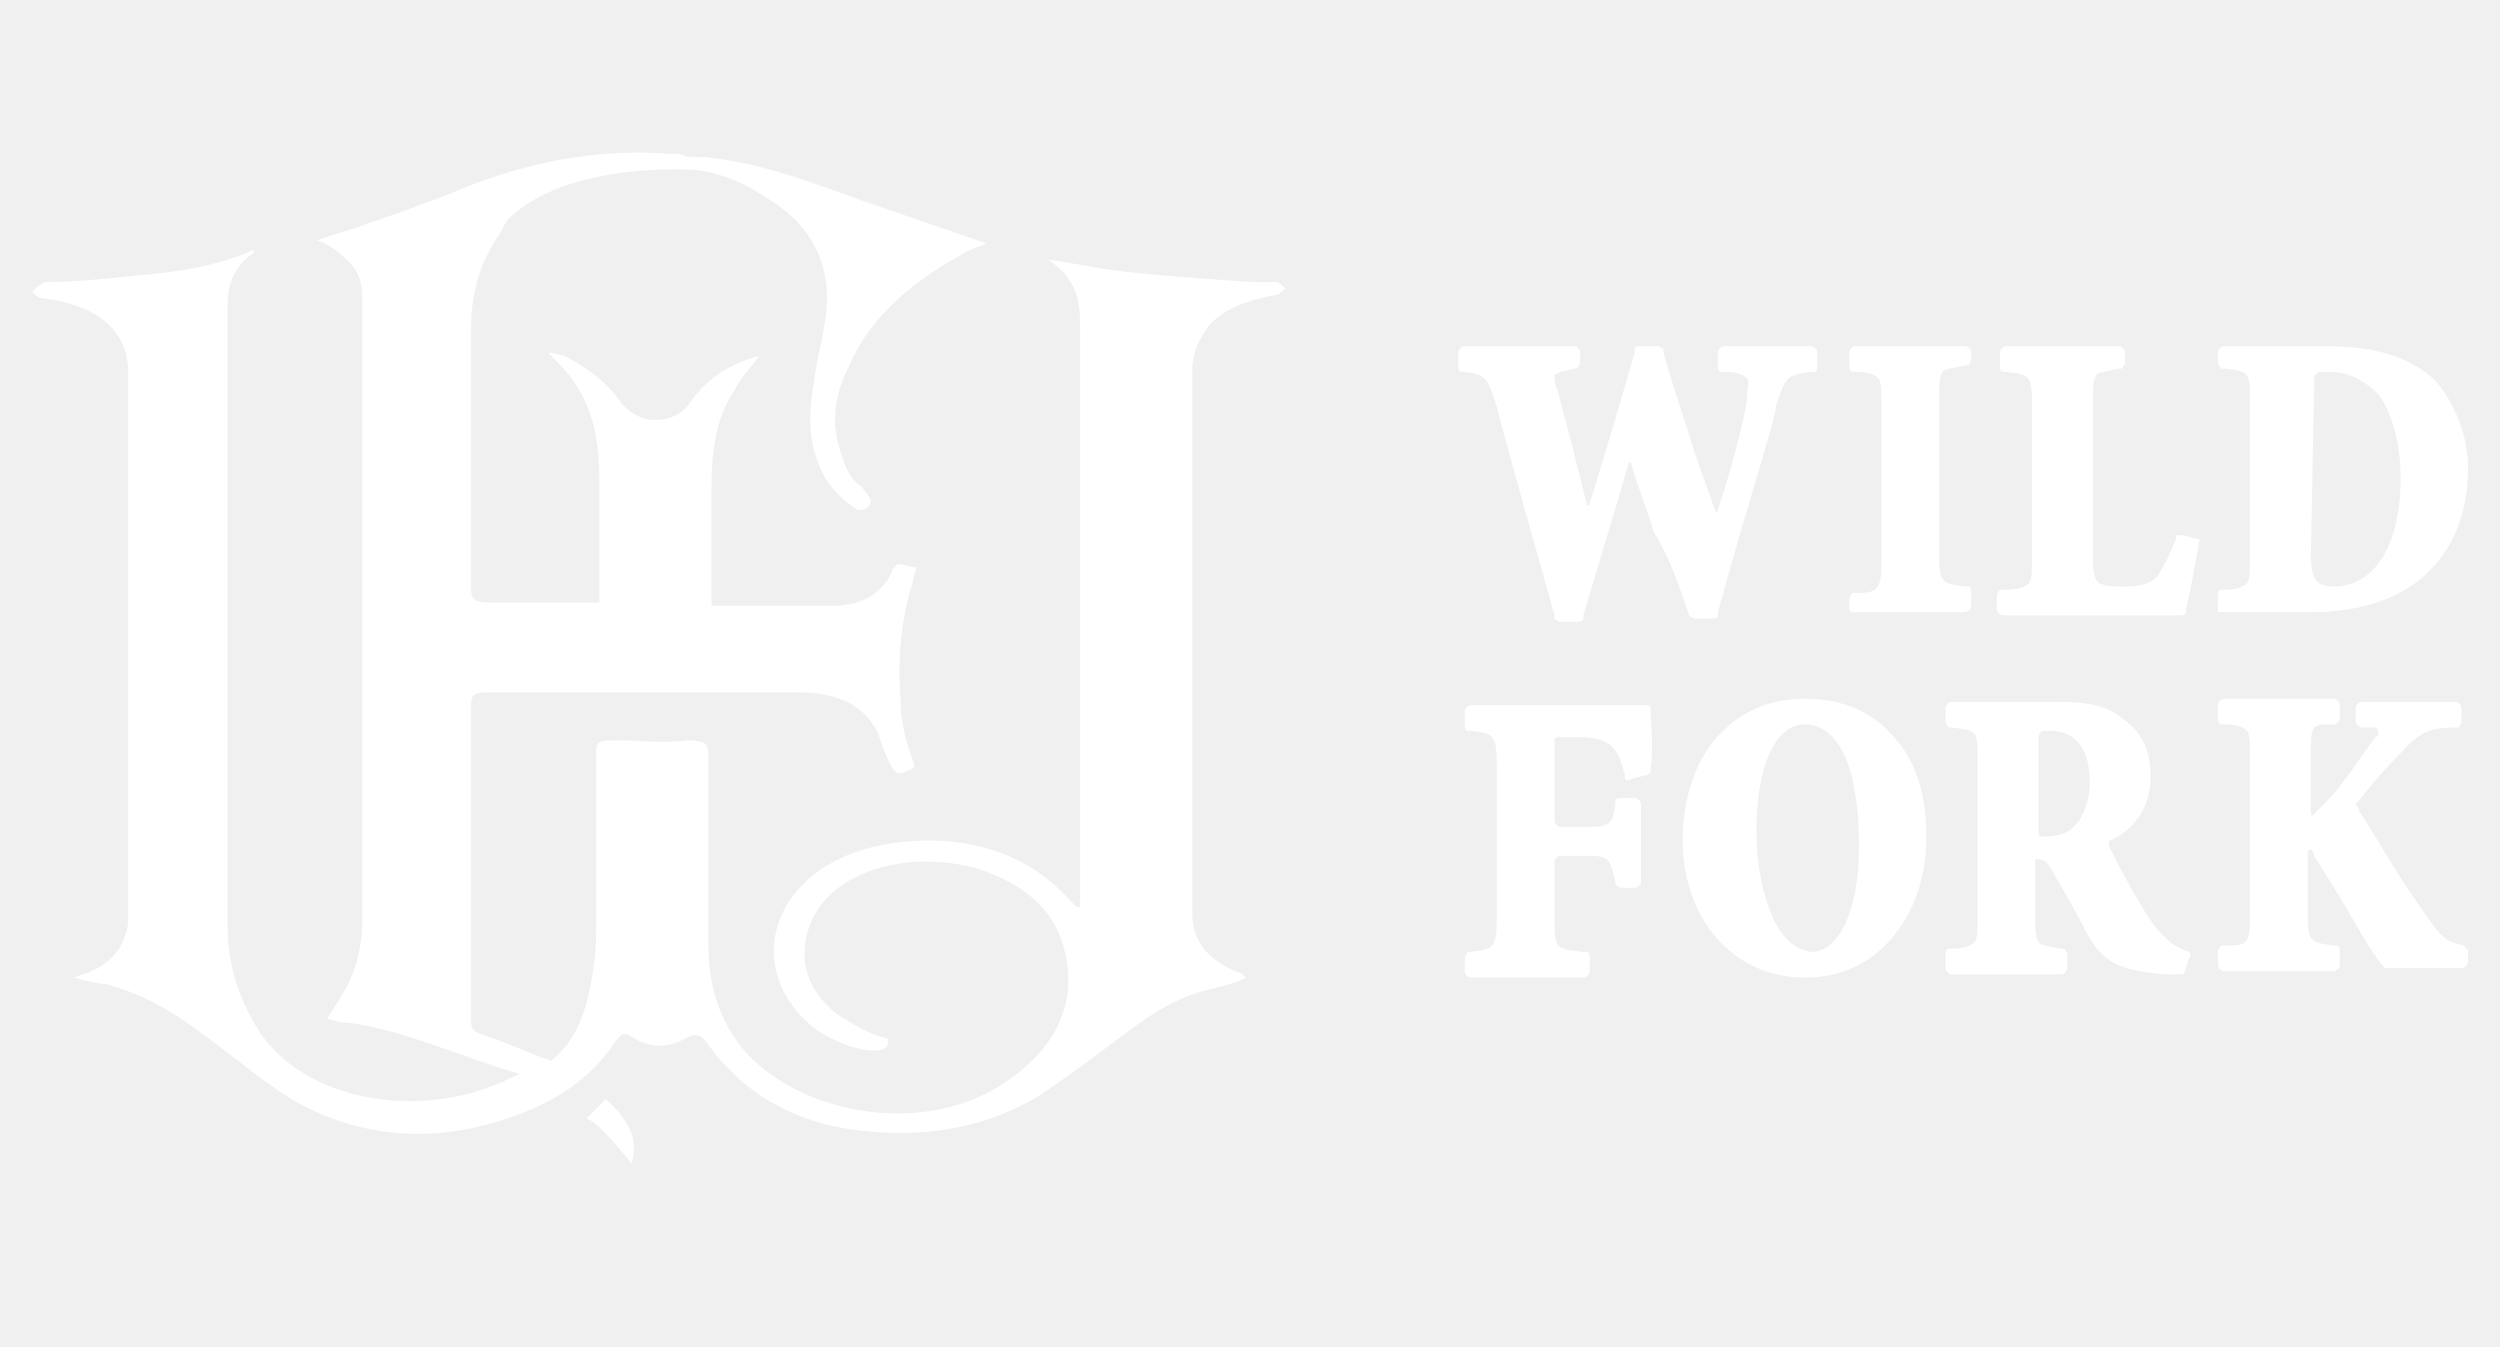
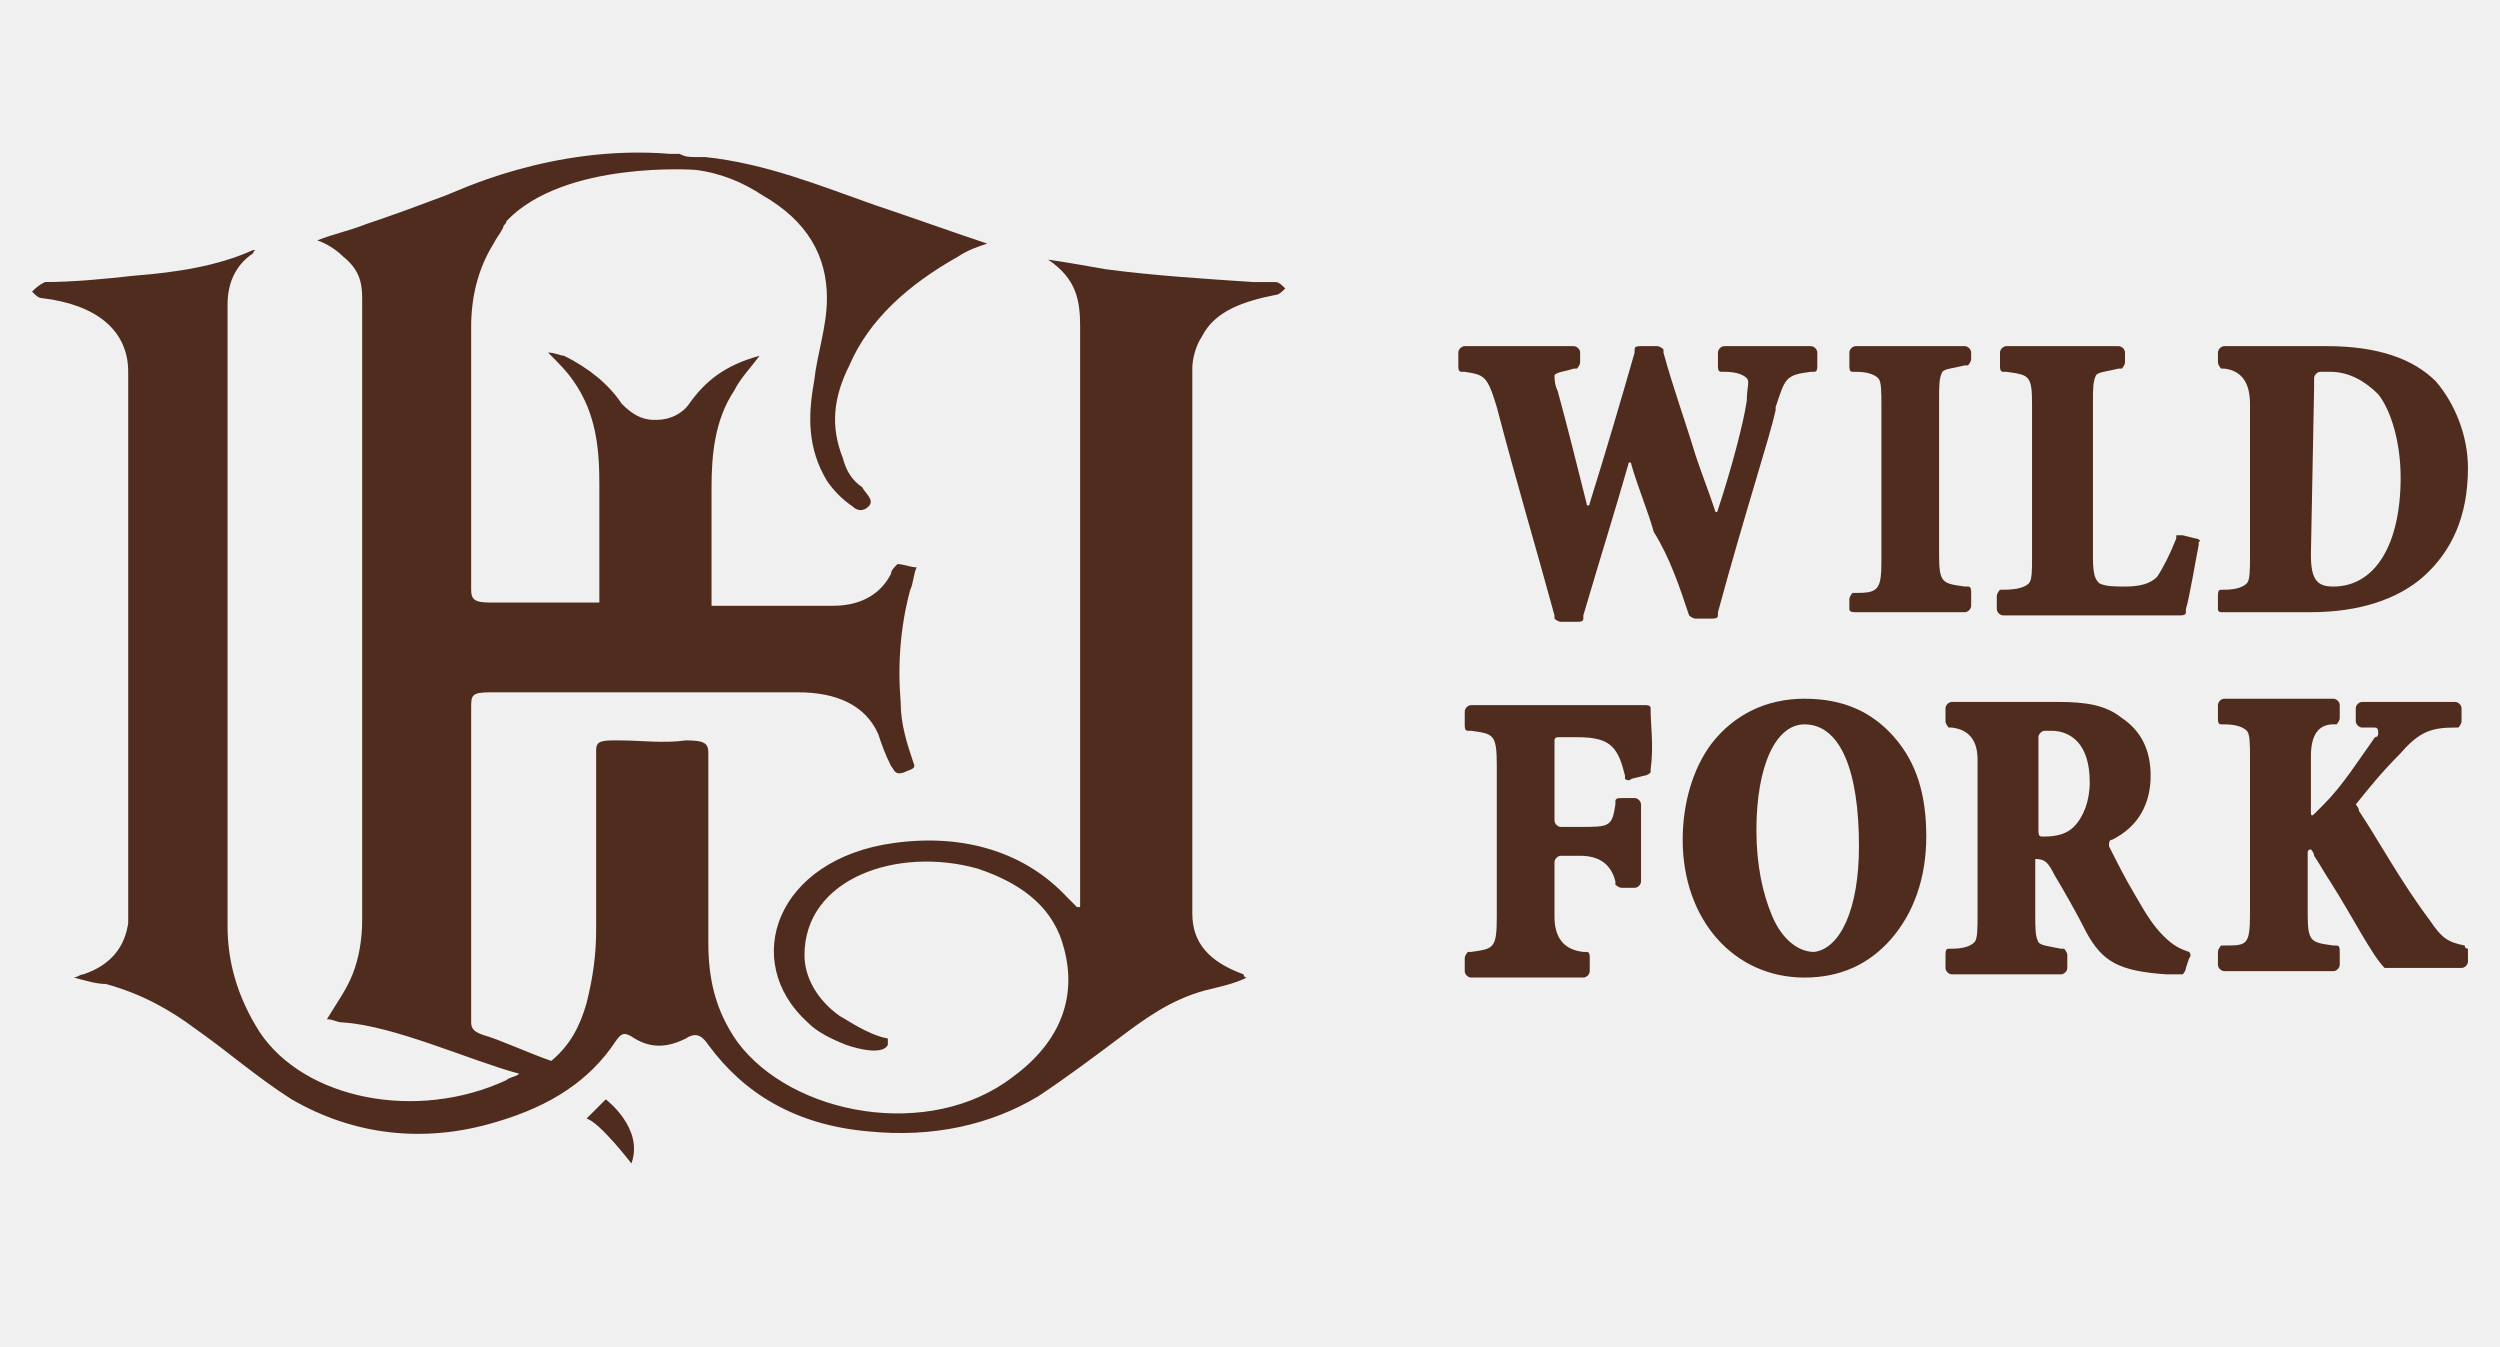
- <svg xmlns="http://www.w3.org/2000/svg" version="1.1" id="Layer_1" x="0px" y="0px" width="78px" height="42px" viewBox="0 0 78 42" style="enable-background:new 0 0 78 42;" xml:space="preserve">
-   <style type="text/css">
- 	.st0{fill:#FFFFFF;}
- </style>
-   <path class="st0" d="M10.5,32.2C10.5,32.2,10.4,32.2,10.5,32.2L10.5,32.2z M18.9,34.3l-0.6,0.6c0.4,0.1,1.4,1.4,1.4,1.4  C20.1,35.2,18.9,34.3,18.9,34.3z M39.1,8.8c-1.5-0.1-3.1-0.2-4.6-0.4c-0.6-0.1-1.1-0.2-1.8-0.3c0.9,0.6,1,1.3,1,2.1  c0,5.8,0,11.7,0,17.5c0,0.2,0,0.4,0,0.6c-0.1,0-0.1,0-0.1,0c-0.1-0.1-0.2-0.2-0.3-0.3c-1.3-1.4-3.2-2-5.4-1.7  c-3.7,0.5-4.8,3.7-2.7,5.6c0.3,0.3,0.7,0.5,1.2,0.7c0,0,1.1,0.4,1.3,0c0-0.1,0-0.1,0-0.2c0,0,0,0,0,0c-0.6-0.1-1.3-0.6-1.5-0.7  c-0.7-0.5-1.1-1.2-1.1-1.9c0-2.4,2.9-3.4,5.4-2.7c1.5,0.5,2.4,1.3,2.7,2.5c0.4,1.5-0.1,2.9-1.6,4c-2.6,2-6.9,1.2-8.6-1.1  c-0.7-1-0.9-2-0.9-3.1c0-2.2,0-3.7,0-5.9c0-0.3-0.1-0.4-0.7-0.4c-0.7,0.1-1.4,0-2.1,0c-0.5,0-0.7,0-0.7,0.3c0,2.1,0,3.5,0,5.6  c0,0.8-0.1,1.5-0.3,2.3c-0.2,0.7-0.5,1.3-1.1,1.8c-0.6-0.2-1.7-0.7-2.1-0.8c-0.3-0.1-0.4-0.2-0.4-0.4c0-1.5,0-2.9,0-4.4  c0-1.8,0-3.6,0-5.4c0-0.4,0-0.5,0.6-0.5v0h1.5c0.7,0,1.3,0,1.9,0c0.5,0,1.1,0,1.6,0H24c0.3,0,0.6,0,0.9,0c1.2,0,2.1,0.4,2.5,1.3  c0.1,0.3,0.2,0.6,0.4,1c0.1,0.1,0.1,0.3,0.4,0.2c0.2-0.1,0.4-0.1,0.3-0.3c-0.2-0.6-0.4-1.2-0.4-1.9c-0.1-1.2,0-2.4,0.3-3.5  c0.1-0.2,0.1-0.5,0.2-0.7c-0.2,0-0.4-0.1-0.6-0.1c-0.1,0.1-0.2,0.2-0.2,0.3c-0.3,0.6-0.9,1-1.8,1l-3.8,0c0-1.9,0-1.8,0-3.7  c0-1,0.1-2.1,0.7-3c0.2-0.4,0.5-0.7,0.8-1.1c-1.1,0.3-1.7,0.8-2.2,1.5c-0.2,0.3-0.6,0.5-1,0.5h-0.1c-0.4,0-0.7-0.2-1-0.5  c-0.4-0.6-1-1.1-1.8-1.5c-0.1,0-0.3-0.1-0.5-0.1c0.3,0.3,0.6,0.6,0.8,0.9c0.7,1,0.8,2.1,0.8,3.2c0,1.9,0,1.8,0,3.7l-3.4,0  c-0.5,0-0.6-0.1-0.6-0.4c0-0.1,0-0.1,0-0.2c0-2.7,0-5.3,0-8c0-0.9,0.2-1.8,0.7-2.6c0.1-0.2,0.2-0.3,0.3-0.5c0,0,0,0,0,0  c0-0.1,0.1-0.1,0.1-0.2c0,0,0,0,0,0c1.8-1.9,5.9-1.6,5.9-1.6c0.8,0.1,1.5,0.4,2.1,0.8c1.4,0.8,2,1.9,2,3.2c0,0.9-0.3,1.7-0.4,2.6  c-0.2,1.1-0.2,2.1,0.4,3.1c0.2,0.3,0.5,0.6,0.8,0.8c0.1,0.1,0.3,0.2,0.5,0c0.2-0.2-0.1-0.4-0.2-0.6l0,0c-0.3-0.2-0.5-0.5-0.6-0.9  c-0.4-1-0.3-1.9,0.2-2.9c0.6-1.4,1.8-2.5,3.4-3.4c0.3-0.2,0.6-0.3,0.9-0.4c-1.2-0.4-2.3-0.8-3.5-1.2c-1.7-0.6-3.4-1.3-5.3-1.5  c-0.1,0-0.2,0-0.3,0c-0.2,0-0.3,0-0.5-0.1c-0.1,0-0.2,0-0.3,0c0,0,0,0,0,0c0,0,0,0,0,0c-3.7-0.3-6.7,1.2-7,1.3  c-0.8,0.3-1.6,0.6-2.5,0.9c-0.5,0.2-1,0.3-1.5,0.5c0.3,0.1,0.6,0.3,0.8,0.5c0.5,0.4,0.6,0.8,0.6,1.3c0,6.5,0,13,0,19.4  c0,0.6-0.1,1.2-0.3,1.7c-0.2,0.5-0.5,0.9-0.8,1.4c0,0,0,0,0,0c0.2,0,0.3,0.1,0.5,0.1c1.6,0.1,4,1.2,5.5,1.6h0  c-0.1,0.1-0.3,0.1-0.4,0.2c-2.8,1.3-6.3,0.6-7.7-1.5c-0.7-1.1-1-2.2-1-3.3c0-3.8,0-7.7,0-11.5c0-2.6,0-5.2,0-7.9  c0-0.6,0.2-1.2,0.8-1.6c0,0,0-0.1,0.1-0.1c-0.1,0-0.1,0-0.1,0C6.8,8.3,5.5,8.5,4.2,8.6C3.3,8.7,2.3,8.8,1.4,8.8C1.2,8.9,1.1,9,1,9.1  c0.1,0.1,0.2,0.2,0.3,0.2C3,9.5,4,10.3,4,11.6C4,12,4,12.5,4,13c0,4.8,0,9.5,0,14.3c0,0.5,0,1,0,1.5c-0.1,0.7-0.5,1.3-1.4,1.6  c-0.1,0-0.2,0.1-0.3,0.1c0.4,0.1,0.7,0.2,1,0.2c1.1,0.3,2,0.8,2.8,1.4c1,0.7,1.9,1.5,3,2.2c1.9,1.1,4.1,1.4,6.4,0.7  c1.7-0.5,2.9-1.3,3.7-2.5c0.2-0.3,0.3-0.3,0.6-0.1c0.5,0.3,1,0.3,1.6,0c0.3-0.2,0.5-0.1,0.7,0.2c1.1,1.5,2.7,2.5,5,2.7  c2,0.2,3.8-0.2,5.3-1.1c0.9-0.6,1.7-1.2,2.5-1.8c0.8-0.6,1.6-1.2,2.7-1.5c0.4-0.1,0.9-0.2,1.3-0.4c-0.1,0-0.1-0.1-0.1-0.1  c-1.1-0.4-1.6-1-1.6-1.9c0-5.7,0-11.3,0-17c0-0.3,0.1-0.7,0.3-1c0.4-0.8,1.3-1.1,2.3-1.3c0.1,0,0.2-0.1,0.3-0.2  c-0.1-0.1-0.2-0.2-0.3-0.2C39.4,8.8,39.2,8.8,39.1,8.8z M52.7,19.2c0,0,0.1,0.1,0.2,0.1h0.5c0.1,0,0.2,0,0.2-0.1l0-0.1  c0.9-3.3,1.6-5.4,1.8-6.3l0-0.1c0.3-0.9,0.3-1,1.1-1.1c0,0,0,0,0.1,0s0.1-0.1,0.1-0.2V11c0-0.1-0.1-0.2-0.2-0.2h-2.7  c-0.1,0-0.2,0.1-0.2,0.2v0.4c0,0.1,0,0.2,0.1,0.2l0.1,0c0.4,0,0.6,0.1,0.7,0.2c0.1,0.1,0,0.3,0,0.7c-0.1,0.7-0.5,2.2-0.9,3.4  c0,0.1-0.1,0.1-0.1,0c-0.2-0.6-0.4-1.1-0.6-1.7c-0.3-1-0.7-2.1-1-3.2c0,0,0,0,0-0.1c0,0-0.1-0.1-0.2-0.1h-0.5c-0.1,0-0.2,0-0.2,0.1  l0,0.1c-0.4,1.4-0.9,3.1-1.4,4.7c0,0.1-0.1,0.1-0.1,0c-0.3-1.2-0.6-2.4-0.9-3.5c-0.1-0.2-0.1-0.4-0.1-0.5c0.1-0.1,0.3-0.1,0.6-0.2  c0,0,0,0,0.1,0c0,0,0.1-0.1,0.1-0.2V11c0-0.1-0.1-0.2-0.2-0.2h-3.4c-0.1,0-0.2,0.1-0.2,0.2v0.4c0,0.1,0,0.2,0.1,0.2l0.1,0  c0.6,0.1,0.7,0.1,1,1.1c0.6,2.3,1.2,4.3,1.8,6.5c0,0,0,0,0,0.1c0,0,0.1,0.1,0.2,0.1h0.5c0.1,0,0.2,0,0.2-0.1l0-0.1  c0.5-1.7,1-3.3,1.4-4.7c0-0.1,0.1-0.1,0.1,0c0.2,0.7,0.5,1.4,0.7,2.1C52.1,17.4,52.4,18.3,52.7,19.2C52.7,19.2,52.7,19.2,52.7,19.2z   M57.9,19.1h3.4c0.1,0,0.2-0.1,0.2-0.2v-0.4c0-0.1,0-0.2-0.1-0.2l-0.1,0c-0.7-0.1-0.8-0.1-0.8-1v-4.8c0-0.5,0-0.7,0.1-0.9  c0.1-0.1,0.3-0.1,0.7-0.2c0,0,0,0,0.1,0c0,0,0.1-0.1,0.1-0.2V11c0-0.1-0.1-0.2-0.2-0.2h-3.4c-0.1,0-0.2,0.1-0.2,0.2v0.4  c0,0.1,0,0.2,0.1,0.2l0.1,0c0.4,0,0.6,0.1,0.7,0.2c0.1,0.1,0.1,0.4,0.1,0.9v4.8c0,0.9-0.1,1-0.8,1c0,0,0,0-0.1,0  c0,0-0.1,0.1-0.1,0.2V19C57.7,19.1,57.8,19.1,57.9,19.1z M68.5,16.8l-0.4-0.1c-0.1,0-0.2,0-0.2,0l0,0.1c-0.2,0.5-0.4,0.9-0.6,1.2  c-0.2,0.2-0.5,0.3-1,0.3c-0.3,0-0.6,0-0.8-0.1c-0.1-0.1-0.2-0.2-0.2-0.8v-4.8c0-0.5,0-0.7,0.1-0.9c0.1-0.1,0.3-0.1,0.7-0.2  c0,0,0,0,0.1,0c0,0,0.1-0.1,0.1-0.2V11c0-0.1-0.1-0.2-0.2-0.2h-3.5c-0.1,0-0.2,0.1-0.2,0.2v0.4c0,0.1,0,0.2,0.1,0.2l0.1,0  c0.7,0.1,0.8,0.1,0.8,1v4.8c0,0.4,0,0.7-0.1,0.8c-0.1,0.1-0.3,0.2-0.8,0.2c0,0,0,0-0.1,0c0,0-0.1,0.1-0.1,0.2V19  c0,0.1,0.1,0.2,0.2,0.2H68c0.1,0,0.2,0,0.2-0.1l0-0.1c0.1-0.3,0.3-1.5,0.4-2c0,0,0,0,0-0.1C68.7,16.9,68.6,16.8,68.5,16.8z M69.2,19  v-0.4c0-0.1,0-0.2,0.1-0.2c0,0,0.1,0,0.1,0c0.4,0,0.6-0.1,0.7-0.2c0.1-0.1,0.1-0.4,0.1-0.9v-4.7c0-1,0-1-0.8-1.1l-0.1,0  c0,0-0.1-0.1-0.1-0.2V11c0-0.1,0.1-0.2,0.2-0.2h3.2c1.6,0,2.7,0.4,3.4,1.1c0.6,0.7,1,1.7,1,2.7c0,1.5-0.5,2.6-1.4,3.4  c-0.8,0.7-2,1.1-3.5,1.1h-2.8C69.2,19.1,69.2,19.1,69.2,19z M72.1,17.3c0,0.8,0.2,1,0.7,1c1.3,0,2.1-1.3,2.1-3.4  c0-1.1-0.3-2.1-0.7-2.6c-0.4-0.4-0.9-0.7-1.5-0.7c-0.1,0-0.2,0-0.3,0c-0.1,0-0.2,0.1-0.2,0.2c0,0.1,0,0.2,0,0.3L72.1,17.3L72.1,17.3  z M51.5,22.2c0,0,0-0.1,0-0.1c0-0.1-0.1-0.1-0.2-0.1h-5.4c-0.1,0-0.2,0.1-0.2,0.2v0.4c0,0.1,0,0.2,0.1,0.2l0.1,0  c0.7,0.1,0.8,0.1,0.8,1.1v4.7c0,1-0.1,1-0.8,1.1c0,0,0,0-0.1,0c0,0-0.1,0.1-0.1,0.2v0.4c0,0.1,0.1,0.2,0.2,0.2h3.5  c0.1,0,0.2-0.1,0.2-0.2v-0.4c0-0.1,0-0.2-0.1-0.2l-0.1,0c-0.9-0.1-0.9-0.1-0.9-1.1v-1.7c0-0.1,0.1-0.2,0.2-0.2h0.6  c0.9,0,0.9,0,1.1,0.8c0,0,0,0,0,0.1c0,0,0.1,0.1,0.2,0.1H51c0.1,0,0.2-0.1,0.2-0.2v-2.4c0-0.1-0.1-0.2-0.2-0.2h-0.4  c-0.1,0-0.2,0-0.2,0.1l0,0.1c-0.1,0.7-0.2,0.7-1.1,0.7h-0.6c-0.1,0-0.2-0.1-0.2-0.2v-2.4c0-0.1,0-0.1,0-0.1c0-0.1,0.1-0.1,0.1-0.1  c0,0,0.1,0,0.1,0h0.5c0.6,0,0.9,0.1,1.1,0.3c0.2,0.2,0.3,0.5,0.4,0.9c0,0,0,0,0,0.1c0,0,0.1,0.1,0.2,0l0.4-0.1  c0.1,0,0.2-0.1,0.2-0.1l0-0.1C51.6,23.3,51.5,22.6,51.5,22.2z M59.1,23c0.7,0.8,1,1.8,1,3.1c0,1.3-0.4,2.4-1.1,3.2  c-0.7,0.8-1.6,1.2-2.7,1.2c-2.2,0-3.8-1.8-3.8-4.3c0-1.1,0.3-2.2,0.9-3c0.7-0.9,1.7-1.4,2.9-1.4C57.5,21.8,58.4,22.2,59.1,23z   M58,26.4c0-2.4-0.6-3.8-1.7-3.8c-0.9,0-1.5,1.3-1.5,3.3c0,1.1,0.2,2,0.5,2.7c0.3,0.7,0.8,1.1,1.3,1.1C57.4,29.6,58,28.4,58,26.4z   M68.3,29.7c0,0,0.1,0.1,0,0.2l-0.1,0.3c0,0.1-0.1,0.2-0.1,0.2h-0.1c-0.1,0-0.1,0-0.2,0c-0.1,0-0.2,0-0.2,0h0  c-1.5-0.1-2-0.4-2.5-1.3c-0.3-0.6-0.7-1.3-1-1.8c-0.2-0.4-0.3-0.5-0.6-0.5h0c0,0,0,0.1,0,0.2v1.5c0,0.5,0,0.7,0.1,0.9  c0.1,0.1,0.2,0.1,0.7,0.2l0.1,0c0,0,0.1,0.1,0.1,0.2v0.4c0,0.1-0.1,0.2-0.2,0.2h-3.4c-0.1,0-0.2-0.1-0.2-0.2v-0.4  c0-0.1,0-0.2,0.1-0.2c0,0,0.1,0,0.1,0c0.4,0,0.6-0.1,0.7-0.2c0.1-0.1,0.1-0.4,0.1-0.9v-4.8c0-0.9,0-0.9-0.8-1l-0.1,0  c0,0-0.1-0.1-0.1-0.2v-0.4c0-0.1,0.1-0.2,0.2-0.2h3.3c0.9,0,1.5,0.1,2,0.5c0.6,0.4,0.9,1,0.9,1.8c0,0.9-0.4,1.6-1.2,2  c-0.1,0-0.1,0.1-0.1,0.2c0.2,0.4,0.5,1,0.8,1.5c0.4,0.7,0.6,1,0.9,1.3l0,0C67.8,29.5,68,29.6,68.3,29.7L68.3,29.7z M65.2,24.4  c0-1.2-0.6-1.6-1.2-1.6c-0.1,0-0.1,0-0.2,0c-0.1,0-0.2,0.1-0.2,0.2c0,0,0,0.1,0,0.2v2.7c0,0.1,0,0.2,0.1,0.2h0.1  c0.4,0,0.7-0.1,0.9-0.3C65,25.5,65.2,25,65.2,24.4z M76.9,29.5L76.9,29.5c-0.5-0.1-0.7-0.2-1.1-0.8c-0.9-1.2-1.6-2.5-2.2-3.4  c0-0.1-0.1-0.2-0.1-0.2l0,0c0.4-0.5,0.8-1,1.4-1.6c0.6-0.7,1-0.8,1.7-0.8c0,0,0,0,0.1,0c0,0,0.1-0.1,0.1-0.2v-0.4  c0-0.1-0.1-0.2-0.2-0.2h-2.9c-0.1,0-0.2,0.1-0.2,0.2v0.4c0,0.1,0.1,0.2,0.2,0.2l0.2,0c0.1,0,0.1,0,0.2,0c0.1,0,0.1,0.1,0.1,0.2  c0,0,0,0.1-0.1,0.1c-0.5,0.7-1,1.5-1.6,2.1c-0.1,0.1-0.2,0.2-0.3,0.3c-0.1,0.1-0.1,0-0.1-0.1v-1.7c0-1,0-1,0.7-1c0,0,0,0,0.1,0  c0,0,0.1-0.1,0.1-0.2v-0.4c0-0.1-0.1-0.2-0.2-0.2h-3.4c-0.1,0-0.2,0.1-0.2,0.2v0.4c0,0.1,0,0.2,0.1,0.2l0.1,0c0.4,0,0.6,0.1,0.7,0.2  c0.1,0.1,0.1,0.4,0.1,0.9v4.8c0,1-0.1,1-0.8,1c0,0,0,0-0.1,0c0,0-0.1,0.1-0.1,0.2v0.4c0,0.1,0.1,0.2,0.2,0.2h3.4  c0.1,0,0.2-0.1,0.2-0.2v-0.4c0-0.1,0-0.2-0.1-0.2l-0.1,0c-0.7-0.1-0.8-0.1-0.8-1v-1.9c0-0.1,0.1-0.1,0.1-0.1c0,0,0.1,0.1,0.1,0.2  c0.2,0.3,0.3,0.5,0.5,0.8c0.7,1.1,1.3,2.3,1.7,2.7c0,0,0,0,0,0c0,0,0.1,0,0.2,0h2.2c0.1,0,0.2-0.1,0.2-0.2v-0.4  C76.9,29.6,76.9,29.6,76.9,29.5z" />
+ <svg xmlns="http://www.w3.org/2000/svg" id="Layer_1" version="1.1" viewBox="0 0 78 42">
+   <defs>
+     <style>
+       .st0 {
+         fill: #4f2c1d;
+       }
+     </style>
+   </defs>
+   <path class="st0" d="M10.5,32.2s-.1,0,0,0h0ZM18.9,34.3l-.6.6c.4.1,1.4,1.4,1.4,1.4.4-1.1-.8-2-.8-2ZM39.1,8.8c-1.5-.1-3.1-.2-4.6-.4-.6-.1-1.1-.2-1.8-.3.9.6,1,1.3,1,2.1v18.1h-.1c-.1-.1-.2-.2-.3-.3-1.3-1.4-3.2-2-5.4-1.7-3.7.5-4.8,3.7-2.7,5.6.3.3.7.5,1.2.7,0,0,1.1.4,1.3,0v-.2h0c-.6-.1-1.3-.6-1.5-.7-.7-.5-1.1-1.2-1.1-1.9,0-2.4,2.9-3.4,5.4-2.7,1.5.5,2.4,1.3,2.7,2.5.4,1.5-.1,2.9-1.6,4-2.6,2-6.9,1.2-8.6-1.1-.7-1-.9-2-.9-3.1v-5.9c0-.3-.1-.4-.7-.4-.7.1-1.4,0-2.1,0-.5,0-.7,0-.7.3v5.6c0,.8-.1,1.5-.3,2.3-.2.7-.5,1.3-1.1,1.8-.6-.2-1.7-.7-2.1-.8-.3-.1-.4-.2-.4-.4v-9.8c0-.4,0-.5.6-.5h9.6c1.2,0,2.1.4,2.5,1.3.1.3.2.6.4,1,.1.1.1.3.4.2.2-.1.4-.1.3-.3-.2-.6-.4-1.2-.4-1.9-.1-1.2,0-2.4.3-3.5.1-.2.1-.5.2-.7-.2,0-.4-.1-.6-.1-.1.1-.2.2-.2.3-.3.6-.9,1-1.8,1h-3.8v-3.7c0-1,.1-2.1.7-3,.2-.4.5-.7.8-1.1-1.1.3-1.7.8-2.2,1.5-.2.3-.6.5-1,.5h-.1c-.4,0-.7-.2-1-.5-.4-.6-1-1.1-1.8-1.5-.1,0-.3-.1-.5-.1.3.3.6.6.8.9.7,1,.8,2.1.8,3.2v3.7h-3.4c-.5,0-.6-.1-.6-.4v-8.2c0-.9.2-1.8.7-2.6.1-.2.2-.3.3-.5h0c0-.1.1-.1.1-.2h0c1.8-1.9,5.9-1.6,5.9-1.6.8.1,1.5.4,2.1.8,1.4.8,2,1.9,2,3.2,0,.9-.3,1.7-.4,2.6-.2,1.1-.2,2.1.4,3.1.2.3.5.6.8.8.1.1.3.2.5,0s-.1-.4-.2-.6h0c-.3-.2-.5-.5-.6-.9-.4-1-.3-1.9.2-2.9.6-1.4,1.8-2.5,3.4-3.4.3-.2.6-.3.9-.4-1.2-.4-2.3-.8-3.5-1.2-1.7-.6-3.4-1.3-5.3-1.5h-.3c-.2,0-.3,0-.5-.1h-.3c-3.7-.3-6.7,1.2-7,1.3-.8.3-1.6.6-2.5.9-.5.2-1,.3-1.5.5.3.1.6.3.8.5.5.4.6.8.6,1.3v19.4c0,.6-.1,1.2-.3,1.7s-.5.9-.8,1.4h0c.2,0,.3.1.5.1,1.6.1,4,1.2,5.5,1.6h0c-.1.1-.3.1-.4.2-2.8,1.3-6.3.6-7.7-1.5-.7-1.1-1-2.2-1-3.3V9.5c0-.6.2-1.2.8-1.6,0,0,0-.1.1-.1h-.1c-1.1.5-2.4.7-3.7.8-.9.1-1.9.2-2.8.2-.2.1-.3.2-.4.3.1.1.2.2.3.2,1.7.2,2.7,1,2.7,2.3v17.2c-.1.7-.5,1.3-1.4,1.6-.1,0-.2.1-.3.1.4.1.7.2,1,.2,1.1.3,2,.8,2.8,1.4,1,.7,1.9,1.5,3,2.2,1.9,1.1,4.1,1.4,6.4.7,1.7-.5,2.9-1.3,3.7-2.5.2-.3.3-.3.6-.1.5.3,1,.3,1.6,0,.3-.2.5-.1.7.2,1.1,1.5,2.7,2.5,5,2.7,2,.2,3.8-.2,5.3-1.1.9-.6,1.7-1.2,2.5-1.8.8-.6,1.6-1.2,2.7-1.5.4-.1.9-.2,1.3-.4-.1,0-.1-.1-.1-.1-1.1-.4-1.6-1-1.6-1.9V11.5c0-.3.1-.7.3-1,.4-.8,1.3-1.1,2.3-1.3.1,0,.2-.1.3-.2-.1-.1-.2-.2-.3-.2-.4,0-.6,0-.7,0ZM52.7,19.2s.1.1.2.1h.5c.1,0,.2,0,.2-.1v-.1c.9-3.3,1.6-5.4,1.8-6.3v-.1c.3-.9.3-1,1.1-1.1h.1c.1,0,.1-.1.1-.2v-.4c0-.1-.1-.2-.2-.2h-2.7c-.1,0-.2.1-.2.2v.4c0,.1,0,.2.1.2h.1c.4,0,.6.1.7.2.1.1,0,.3,0,.7-.1.7-.5,2.2-.9,3.4,0,.1-.1.1-.1,0-.2-.6-.4-1.1-.6-1.7-.3-1-.7-2.1-1-3.2v-.1s-.1-.1-.2-.1h-.5c-.1,0-.2,0-.2.1v.1c-.4,1.4-.9,3.1-1.4,4.7,0,.1-.1.1-.1,0-.3-1.2-.6-2.4-.9-3.5-.1-.2-.1-.4-.1-.5.1-.1.3-.1.6-.2h.1s.1-.1.1-.2v-.3c0-.1-.1-.2-.2-.2h-3.4c-.1,0-.2.1-.2.2v.4c0,.1,0,.2.1.2h.1c.6.1.7.1,1,1.1.6,2.3,1.2,4.3,1.8,6.5v.1s.1.1.2.1h.5c.1,0,.2,0,.2-.1v-.1c.5-1.7,1-3.3,1.4-4.7,0-.1.1-.1.1,0,.2.7.5,1.4.7,2.1.5.8.8,1.7,1.1,2.6h0ZM57.9,19.1h3.4c.1,0,.2-.1.2-.2v-.4c0-.1,0-.2-.1-.2h-.1c-.7-.1-.8-.1-.8-1v-4.8c0-.5,0-.7.1-.9.1-.1.3-.1.7-.2h.1s.1-.1.1-.2v-.2c0-.1-.1-.2-.2-.2h-3.4c-.1,0-.2.1-.2.2v.4c0,.1,0,.2.1.2h.1c.4,0,.6.1.7.2.1.1.1.4.1.9v4.8c0,.9-.1,1-.8,1h-.1s-.1.1-.1.2v.3c0,.1.1.1.2.1ZM68.5,16.8l-.4-.1h-.2v.1c-.2.5-.4.9-.6,1.2-.2.2-.5.3-1,.3-.3,0-.6,0-.8-.1-.1-.1-.2-.2-.2-.8v-4.8c0-.5,0-.7.1-.9.1-.1.3-.1.7-.2h.1s.1-.1.1-.2v-.3c0-.1-.1-.2-.2-.2h-3.5c-.1,0-.2.1-.2.2v.4c0,.1,0,.2.1.2h.1c.7.1.8.1.8,1v4.8c0,.4,0,.7-.1.8-.1.1-.3.2-.8.2h-.1s-.1.1-.1.2v.4c0,.1.1.2.2.2h5.5c.1,0,.2,0,.2-.1v-.1c.1-.3.3-1.5.4-2v-.1c.1,0,0-.1-.1-.1ZM69.2,19v-.4c0-.1,0-.2.1-.2h.1c.4,0,.6-.1.7-.2s.1-.4.1-.9v-4.7q0-1-.8-1.1h-.1s-.1-.1-.1-.2v-.3c0-.1.1-.2.2-.2h3.2c1.6,0,2.7.4,3.4,1.1.6.7,1,1.7,1,2.7,0,1.5-.5,2.6-1.4,3.4-.8.7-2,1.1-3.5,1.1h-2.8q-.1,0-.1-.1ZM72.1,17.3c0,.8.2,1,.7,1,1.3,0,2.1-1.3,2.1-3.4,0-1.1-.3-2.1-.7-2.6-.4-.4-.9-.7-1.5-.7h-.3c-.1,0-.2.1-.2.2v.3l-.1,5.2h0ZM51.5,22.2v-.1c0-.1-.1-.1-.2-.1h-5.4c-.1,0-.2.1-.2.2v.4c0,.1,0,.2.1.2h.1c.7.1.8.1.8,1.1v4.7c0,1-.1,1-.8,1.1h-.1s-.1.1-.1.2v.4c0,.1.1.2.2.2h3.5c.1,0,.2-.1.2-.2v-.4c0-.1,0-.2-.1-.2h-.1q-.9-.1-.9-1.1v-1.7c0-.1.1-.2.2-.2h.6q.9,0,1.1.8v.1s.1.1.2.1h.4c.1,0,.2-.1.2-.2v-2.4c0-.1-.1-.2-.2-.2h-.4c-.1,0-.2,0-.2.1v.1c-.1.7-.2.7-1.1.7h-.6c-.1,0-.2-.1-.2-.2v-2.5c0-.1.1-.1.1-.1h.6c.6,0,.9.1,1.1.3.2.2.3.5.4.9v.1s.1.1.2,0l.4-.1c.1,0,.2-.1.2-.1v-.1c.1-.7,0-1.4,0-1.8ZM59.1,23c.7.8,1,1.8,1,3.1s-.4,2.4-1.1,3.2c-.7.8-1.6,1.2-2.7,1.2-2.2,0-3.8-1.8-3.8-4.3,0-1.1.3-2.2.9-3,.7-.9,1.7-1.4,2.9-1.4,1.2,0,2.1.4,2.8,1.2ZM58,26.4c0-2.4-.6-3.8-1.7-3.8-.9,0-1.5,1.3-1.5,3.3,0,1.1.2,2,.5,2.7s.8,1.1,1.3,1.1c.8-.1,1.4-1.3,1.4-3.3ZM68.3,29.7s.1.1,0,.2l-.1.3c0,.1-.1.2-.1.2h-.5c-1.5-.1-2-.4-2.5-1.3-.3-.6-.7-1.3-1-1.8-.2-.4-.3-.5-.6-.5h0v1.7c0,.5,0,.7.1.9.1.1.2.1.7.2h.1s.1.1.1.2v.4c0,.1-.1.2-.2.2h-3.4c-.1,0-.2-.1-.2-.2v-.4c0-.1,0-.2.1-.2h.1c.4,0,.6-.1.7-.2.1-.1.1-.4.1-.9v-4.8q0-.9-.8-1h-.1s-.1-.1-.1-.2v-.4c0-.1.1-.2.2-.2h3.3c.9,0,1.5.1,2,.5.6.4.9,1,.9,1.8,0,.9-.4,1.6-1.2,2-.1,0-.1.1-.1.2.2.4.5,1,.8,1.5.4.7.6,1,.9,1.3h0c.3.3.5.4.8.5h0ZM65.2,24.4c0-1.2-.6-1.6-1.2-1.6h-.2c-.1,0-.2.1-.2.2v2.9c0,.1,0,.2.1.2h.1c.4,0,.7-.1.9-.3.3-.3.5-.8.5-1.4ZM76.9,29.5h0c-.5-.1-.7-.2-1.1-.8-.9-1.2-1.6-2.5-2.2-3.4,0-.1-.1-.2-.1-.2h0c.4-.5.8-1,1.4-1.6.6-.7,1-.8,1.7-.8h.1s.1-.1.1-.2v-.4c0-.1-.1-.2-.2-.2h-2.9c-.1,0-.2.1-.2.2v.4c0,.1.1.2.2.2h.4c.1,0,.1.1.1.2,0,0,0,.1-.1.1-.5.7-1,1.5-1.6,2.1-.1.1-.2.2-.3.3-.1.1-.1,0-.1-.1v-1.7q0-1,.7-1h.1s.1-.1.1-.2v-.4c0-.1-.1-.2-.2-.2h-3.4c-.1,0-.2.1-.2.2v.4c0,.1,0,.2.1.2h.1c.4,0,.6.1.7.2s.1.4.1.9v4.8c0,1-.1,1-.8,1h-.1s-.1.1-.1.2v.4c0,.1.1.2.2.2h3.4c.1,0,.2-.1.2-.2v-.4c0-.1,0-.2-.1-.2h-.1c-.7-.1-.8-.1-.8-1v-1.9c0-.1.1-.1.1-.1,0,0,.1.1.1.2.2.3.3.5.5.8.7,1.1,1.3,2.3,1.7,2.7h2.4c.1,0,.2-.1.2-.2v-.4q-.1,0-.1-.1Z" />
</svg>
